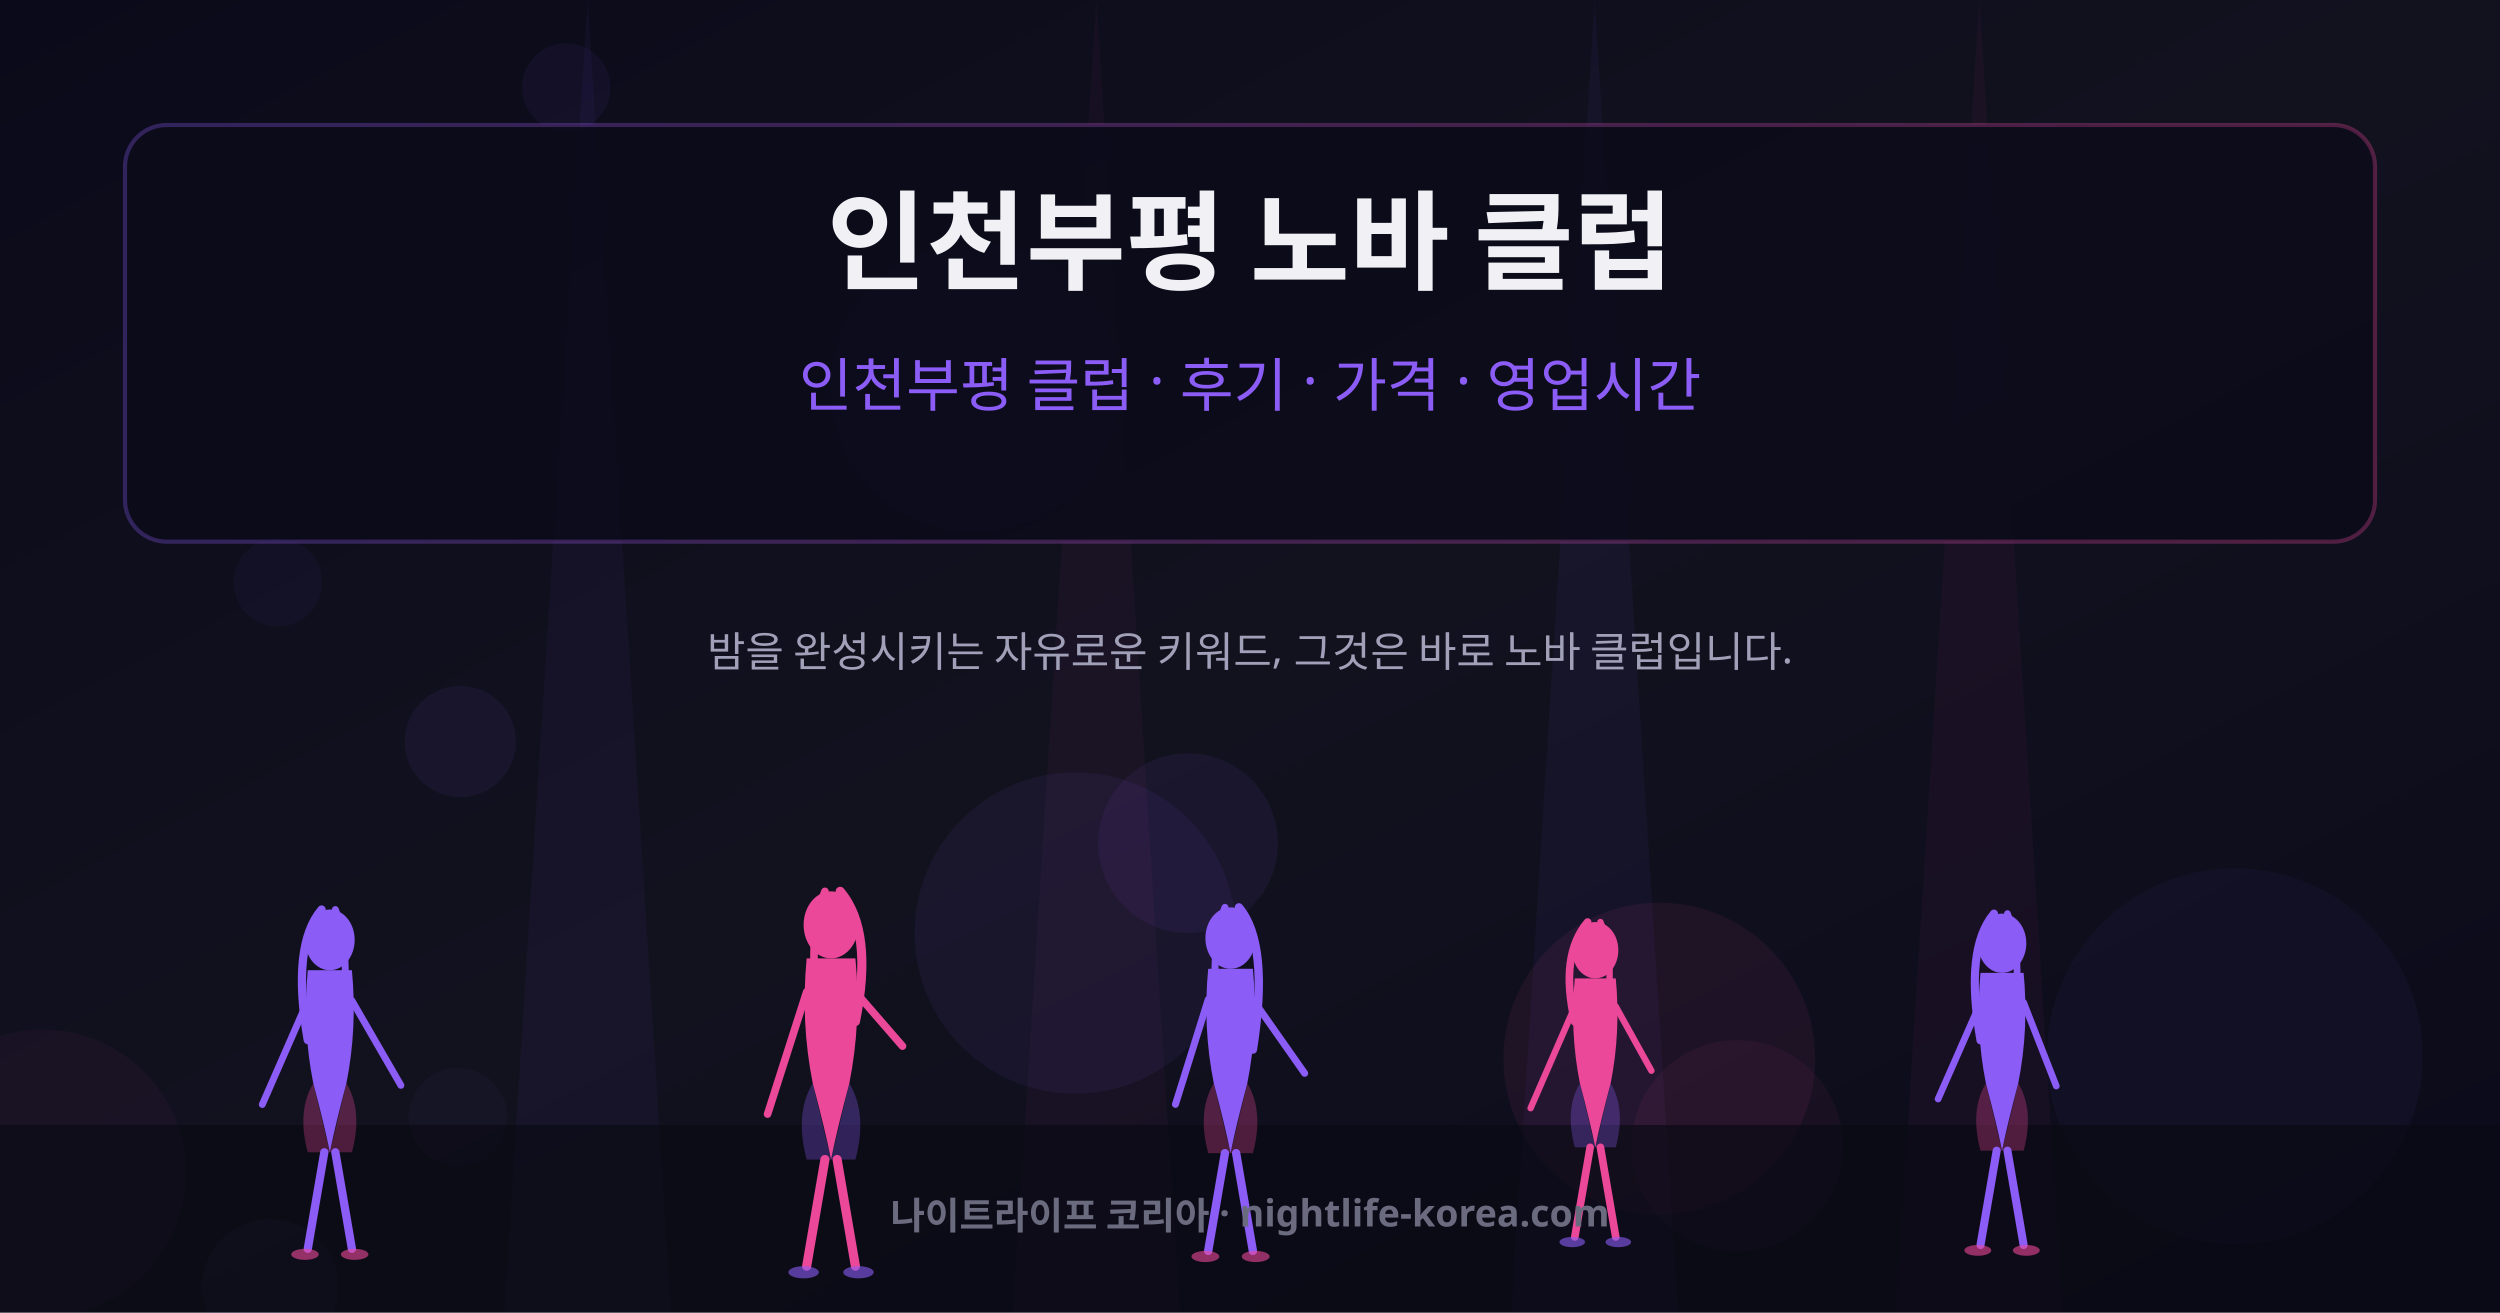
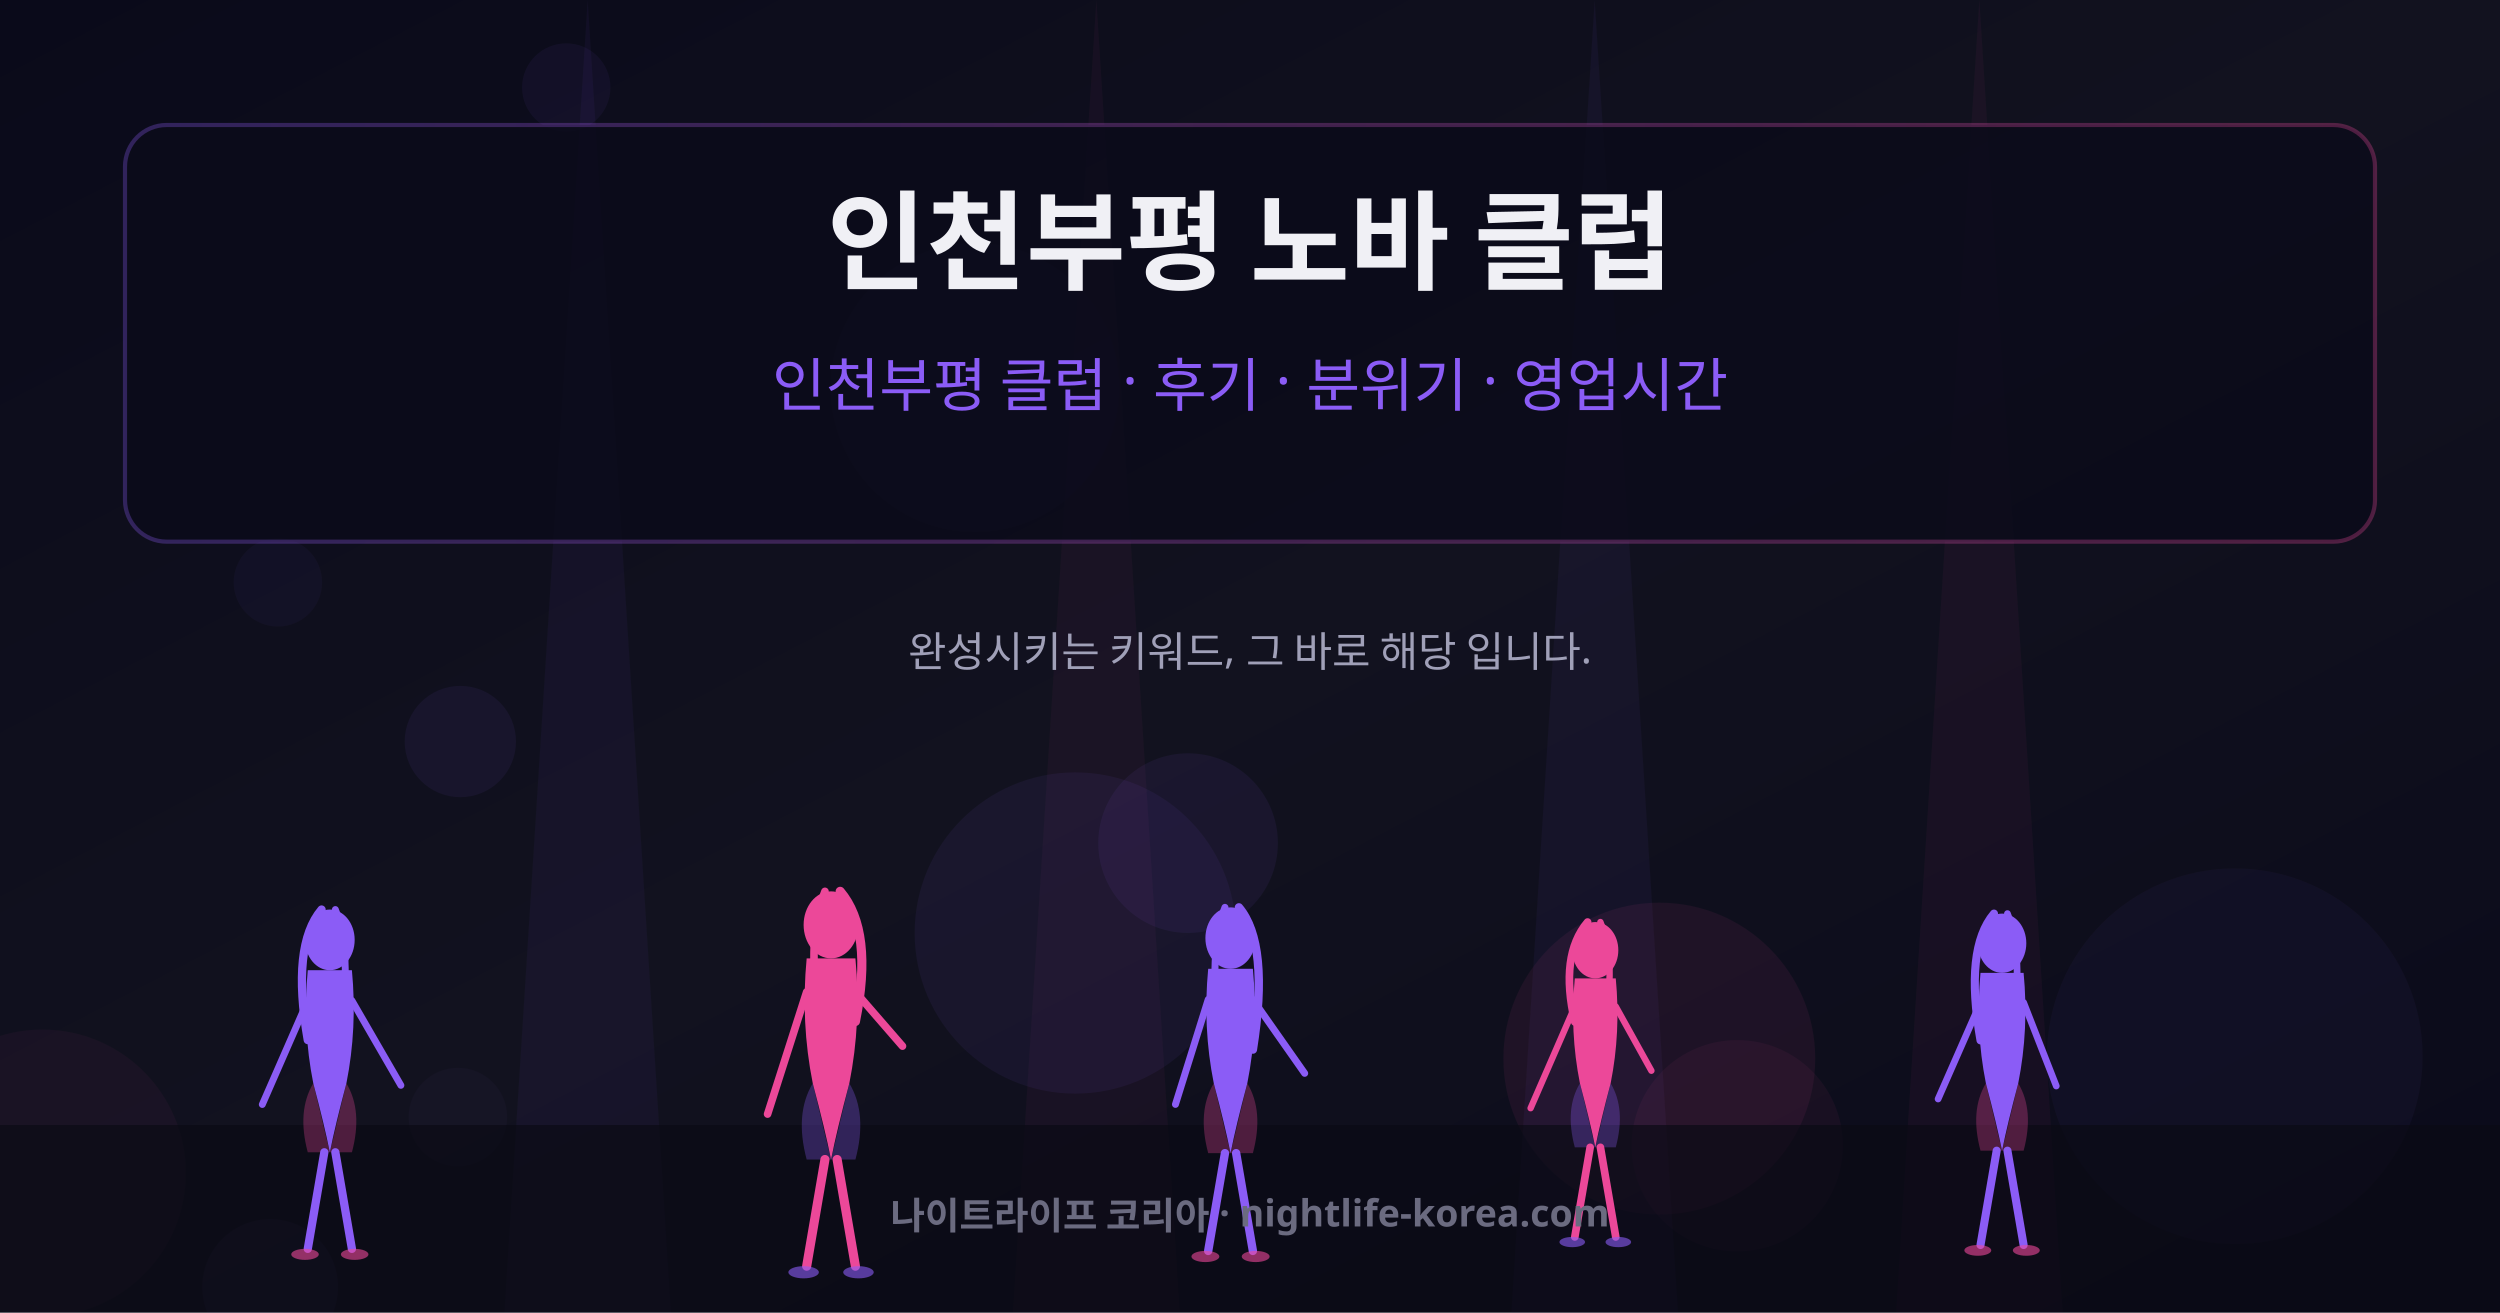
<svg xmlns="http://www.w3.org/2000/svg" viewBox="0 0 1200 630" width="1200" height="630">
  <defs>
    <linearGradient id="ogbg" x1="0%" y1="0%" x2="100%" y2="100%">
      <stop offset="0%" style="stop-color:#0a0a1a" />
      <stop offset="50%" style="stop-color:#12121f" />
      <stop offset="100%" style="stop-color:#0a0a1a" />
    </linearGradient>
    <linearGradient id="ogtxt" x1="0%" y1="0%" x2="100%" y2="0%">
      <stop offset="0%" style="stop-color:#8b5cf6" />
      <stop offset="100%" style="stop-color:#ec4899" />
    </linearGradient>
  </defs>
  <rect width="1200" height="630" fill="url(#ogbg)" />
  <polygon points="282.077,0 242.077,630 322.077,630" fill="#8b5cf6" opacity="0.048" />
  <polygon points="526.255,0 486.255,630 566.255,630" fill="#ec4899" opacity="0.044" />
  <polygon points="765.446,0 725.446,630 805.446,630" fill="#8b5cf6" opacity="0.051" />
  <polygon points="950.081,0 910.081,630 990.081,630" fill="#ec4899" opacity="0.048" />
  <circle cx="219.791" cy="536.19" r="23.646" fill="#8b5cf6" opacity="0.03" />
  <circle cx="1072.71" cy="506.992" r="90.176" fill="#8b5cf6" opacity="0.04" />
  <circle cx="133.39" cy="279.521" r="21.229" fill="#8b5cf6" opacity="0.042" />
  <circle cx="20.341" cy="563.034" r="68.851" fill="#ec4899" opacity="0.045" />
  <circle cx="467.966" cy="185.987" r="69.337" fill="#8b5cf6" opacity="0.036" />
  <circle cx="796.469" cy="508.125" r="74.849" fill="#ec4899" opacity="0.071" />
  <circle cx="271.801" cy="42.006" r="21.194" fill="#8b5cf6" opacity="0.059" />
  <circle cx="516.124" cy="447.841" r="77.087" fill="#8b5cf6" opacity="0.068" />
  <circle cx="129.695" cy="617.776" r="32.572" fill="#8b5cf6" opacity="0.068" />
  <circle cx="220.958" cy="355.939" r="26.708" fill="#8b5cf6" opacity="0.067" />
  <circle cx="570.276" cy="404.7" r="43.111" fill="#8b5cf6" opacity="0.071" />
  <circle cx="833.874" cy="549.956" r="50.71" fill="#ec4899" opacity="0.057" />
  <rect x="0" y="540" width="1200" height="90" fill="#0a0a14" opacity="0.7" />
  <g transform="translate(158.3232,520) scale(1.324113)">
    <ellipse cx="0" cy="-52" rx="9" ry="11" fill="#8b5cf6" />
    <path d="M-3,-63 Q-14,-50 -8,-15.684" stroke="#8b5cf6" stroke-width="3" fill="none" stroke-linecap="round" />
    <path d="M2,-63 Q8,-48 4,-18.684" stroke="#8b5cf6" stroke-width="2.5" fill="none" stroke-linecap="round" />
    <path d="M-8,-41 Q-10,-20 -6,0 Q-2,15 0,25 Q2,15 6,0 Q10,-20 8,-41 Z" fill="#8b5cf6" />
    <path d="M-6,0 Q-12,10 -8,25 L0,25 Z" fill="#ec4899" opacity="0.3" />
    <path d="M6,0 Q12,10 8,25 L0,25 Z" fill="#ec4899" opacity="0.3" />
    <line x1="-2" y1="25" x2="-8" y2="60" stroke="#8b5cf6" stroke-width="3" stroke-linecap="round" />
    <line x1="2" y1="25" x2="8" y2="60" stroke="#8b5cf6" stroke-width="3" stroke-linecap="round" />
    <ellipse cx="-9" cy="62" rx="5" ry="2" fill="#ec4899" opacity="0.6" />
    <ellipse cx="9" cy="62" rx="5" ry="2" fill="#ec4899" opacity="0.6" />
    <line x1="-8" y1="-30" x2="-24.483" y2="7.666" stroke="#8b5cf6" stroke-width="2.5" stroke-linecap="round" />
    <line x1="8" y1="-30" x2="25.756" y2="0.722" stroke="#8b5cf6" stroke-width="2.5" stroke-linecap="round" />
  </g>
  <g transform="translate(398.9002,520) scale(1.462699)">
    <ellipse cx="0" cy="-52" rx="9" ry="11" fill="#ec4899" />
    <path d="M3,-63 Q14,-50 8,-20.301" stroke="#ec4899" stroke-width="3" fill="none" stroke-linecap="round" />
    <path d="M-2,-63 Q-8,-48 -4,-23.301" stroke="#ec4899" stroke-width="2.5" fill="none" stroke-linecap="round" />
    <path d="M-8,-41 Q-10,-20 -6,0 Q-2,15 0,25 Q2,15 6,0 Q10,-20 8,-41 Z" fill="#ec4899" />
    <path d="M-6,0 Q-12,10 -8,25 L0,25 Z" fill="#8b5cf6" opacity="0.3" />
    <path d="M6,0 Q12,10 8,25 L0,25 Z" fill="#8b5cf6" opacity="0.3" />
    <line x1="-2" y1="25" x2="-8" y2="60" stroke="#ec4899" stroke-width="3" stroke-linecap="round" />
    <line x1="2" y1="25" x2="8" y2="60" stroke="#ec4899" stroke-width="3" stroke-linecap="round" />
    <ellipse cx="-9" cy="62" rx="5" ry="2" fill="#8b5cf6" opacity="0.6" />
    <ellipse cx="9" cy="62" rx="5" ry="2" fill="#8b5cf6" opacity="0.6" />
    <line x1="-8" y1="-30" x2="-20.823" y2="10.089" stroke="#ec4899" stroke-width="2.5" stroke-linecap="round" />
    <line x1="8" y1="-30" x2="23.444" y2="-12.21" stroke="#ec4899" stroke-width="2.5" stroke-linecap="round" />
  </g>
  <g transform="translate(590.6582,520) scale(1.340659)">
    <ellipse cx="0" cy="-52" rx="9" ry="11" fill="#8b5cf6" />
    <path d="M3,-63 Q14,-50 8,-12.084" stroke="#8b5cf6" stroke-width="3" fill="none" stroke-linecap="round" />
    <path d="M-2,-63 Q-8,-48 -4,-15.084" stroke="#8b5cf6" stroke-width="2.5" fill="none" stroke-linecap="round" />
    <path d="M-8,-41 Q-10,-20 -6,0 Q-2,15 0,25 Q2,15 6,0 Q10,-20 8,-41 Z" fill="#8b5cf6" />
    <path d="M-6,0 Q-12,10 -8,25 L0,25 Z" fill="#ec4899" opacity="0.3" />
    <path d="M6,0 Q12,10 8,25 L0,25 Z" fill="#ec4899" opacity="0.3" />
    <line x1="-2" y1="25" x2="-8" y2="60" stroke="#8b5cf6" stroke-width="3" stroke-linecap="round" />
    <line x1="2" y1="25" x2="8" y2="60" stroke="#8b5cf6" stroke-width="3" stroke-linecap="round" />
    <ellipse cx="-9" cy="62" rx="5" ry="2" fill="#ec4899" opacity="0.6" />
    <ellipse cx="9" cy="62" rx="5" ry="2" fill="#ec4899" opacity="0.6" />
    <line x1="-8" y1="-30" x2="-19.721" y2="7.529" stroke="#8b5cf6" stroke-width="2.5" stroke-linecap="round" />
    <line x1="8" y1="-30" x2="26.546" y2="-3.582" stroke="#8b5cf6" stroke-width="2.5" stroke-linecap="round" />
  </g>
  <g transform="translate(765.7352,520) scale(1.228856)">
    <ellipse cx="0" cy="-52" rx="9" ry="11" fill="#ec4899" />
    <path d="M-3,-63 Q-14,-50 -8,-23.971" stroke="#ec4899" stroke-width="3" fill="none" stroke-linecap="round" />
    <path d="M2,-63 Q8,-48 4,-26.971" stroke="#ec4899" stroke-width="2.5" fill="none" stroke-linecap="round" />
    <path d="M-8,-41 Q-10,-20 -6,0 Q-2,15 0,25 Q2,15 6,0 Q10,-20 8,-41 Z" fill="#ec4899" />
    <path d="M-6,0 Q-12,10 -8,25 L0,25 Z" fill="#8b5cf6" opacity="0.3" />
    <path d="M6,0 Q12,10 8,25 L0,25 Z" fill="#8b5cf6" opacity="0.3" />
    <line x1="-2" y1="25" x2="-8" y2="60" stroke="#ec4899" stroke-width="3" stroke-linecap="round" />
    <line x1="2" y1="25" x2="8" y2="60" stroke="#ec4899" stroke-width="3" stroke-linecap="round" />
    <ellipse cx="-9" cy="62" rx="5" ry="2" fill="#8b5cf6" opacity="0.6" />
    <ellipse cx="9" cy="62" rx="5" ry="2" fill="#8b5cf6" opacity="0.6" />
    <line x1="-8" y1="-30" x2="-25.266" y2="9.708" stroke="#ec4899" stroke-width="2.5" stroke-linecap="round" />
    <line x1="8" y1="-30" x2="21.916" y2="-4.925" stroke="#ec4899" stroke-width="2.5" stroke-linecap="round" />
  </g>
  <g transform="translate(960.9885,520) scale(1.293236)">
    <ellipse cx="0" cy="-52" rx="9" ry="11" fill="#8b5cf6" />
    <path d="M-3,-63 Q-14,-50 -8,-15.949" stroke="#8b5cf6" stroke-width="3" fill="none" stroke-linecap="round" />
    <path d="M2,-63 Q8,-48 4,-18.949" stroke="#8b5cf6" stroke-width="2.5" fill="none" stroke-linecap="round" />
    <path d="M-8,-41 Q-10,-20 -6,0 Q-2,15 0,25 Q2,15 6,0 Q10,-20 8,-41 Z" fill="#8b5cf6" />
    <path d="M-6,0 Q-12,10 -8,25 L0,25 Z" fill="#ec4899" opacity="0.3" />
    <path d="M6,0 Q12,10 8,25 L0,25 Z" fill="#ec4899" opacity="0.3" />
    <line x1="-2" y1="25" x2="-8" y2="60" stroke="#8b5cf6" stroke-width="3" stroke-linecap="round" />
    <line x1="2" y1="25" x2="8" y2="60" stroke="#8b5cf6" stroke-width="3" stroke-linecap="round" />
    <ellipse cx="-9" cy="62" rx="5" ry="2" fill="#ec4899" opacity="0.6" />
    <ellipse cx="9" cy="62" rx="5" ry="2" fill="#ec4899" opacity="0.6" />
    <line x1="-8" y1="-30" x2="-23.739" y2="5.809" stroke="#8b5cf6" stroke-width="2.5" stroke-linecap="round" />
    <line x1="8" y1="-30" x2="20.119" y2="0.99" stroke="#8b5cf6" stroke-width="2.5" stroke-linecap="round" />
  </g>
  <rect x="60" y="60" width="1080" height="200" rx="20" fill="#0a0a1a" opacity="0.85" />
  <rect x="60" y="60" width="1080" height="200" rx="20" fill="none" stroke="url(#ogtxt)" stroke-width="2" opacity="0.3" />
  <text x="600" y="135" text-anchor="middle" font-family="'Noto Sans KR',sans-serif" font-size="52" font-weight="800" fill="#f0f0f5">인천부평 노바 클럽</text>
-   <text x="600" y="195" text-anchor="middle" font-family="'Noto Sans KR',sans-serif" font-size="28" font-weight="500" fill="#8b5cf6">인천부평 클럽 · 후기 · 가격 · 영업시간</text>
+   <text x="600" y="195" text-anchor="middle" font-family="'Noto Sans KR',sans-serif" font-size="28" font-weight="500" fill="#8b5cf6">인천부평 클럽 · 후기 · 분위기 · 영업시간</text>
  <rect x="60" y="290" width="auto" height="40" rx="20" fill="#8b5cf6" opacity="0.15" />
-   <text x="600" y="320" text-anchor="middle" font-family="'Noto Sans KR',sans-serif" font-size="20" fill="#a0a0b8">밤을 완성시키는 자유로운 키워드, 그것은 바로 노바 클럽입니다.</text>
+   <text x="600" y="320" text-anchor="middle" font-family="'Noto Sans KR',sans-serif" font-size="20" fill="#a0a0b8">완성시키는 키워드, 그 바로 해당 입니다.</text>
  <text x="600" y="590" text-anchor="middle" font-family="'Noto Sans KR',sans-serif" font-size="18" font-weight="600" fill="#6b6b80">나이트라이프 코리아 · nightlife-korea.com</text>
</svg>
